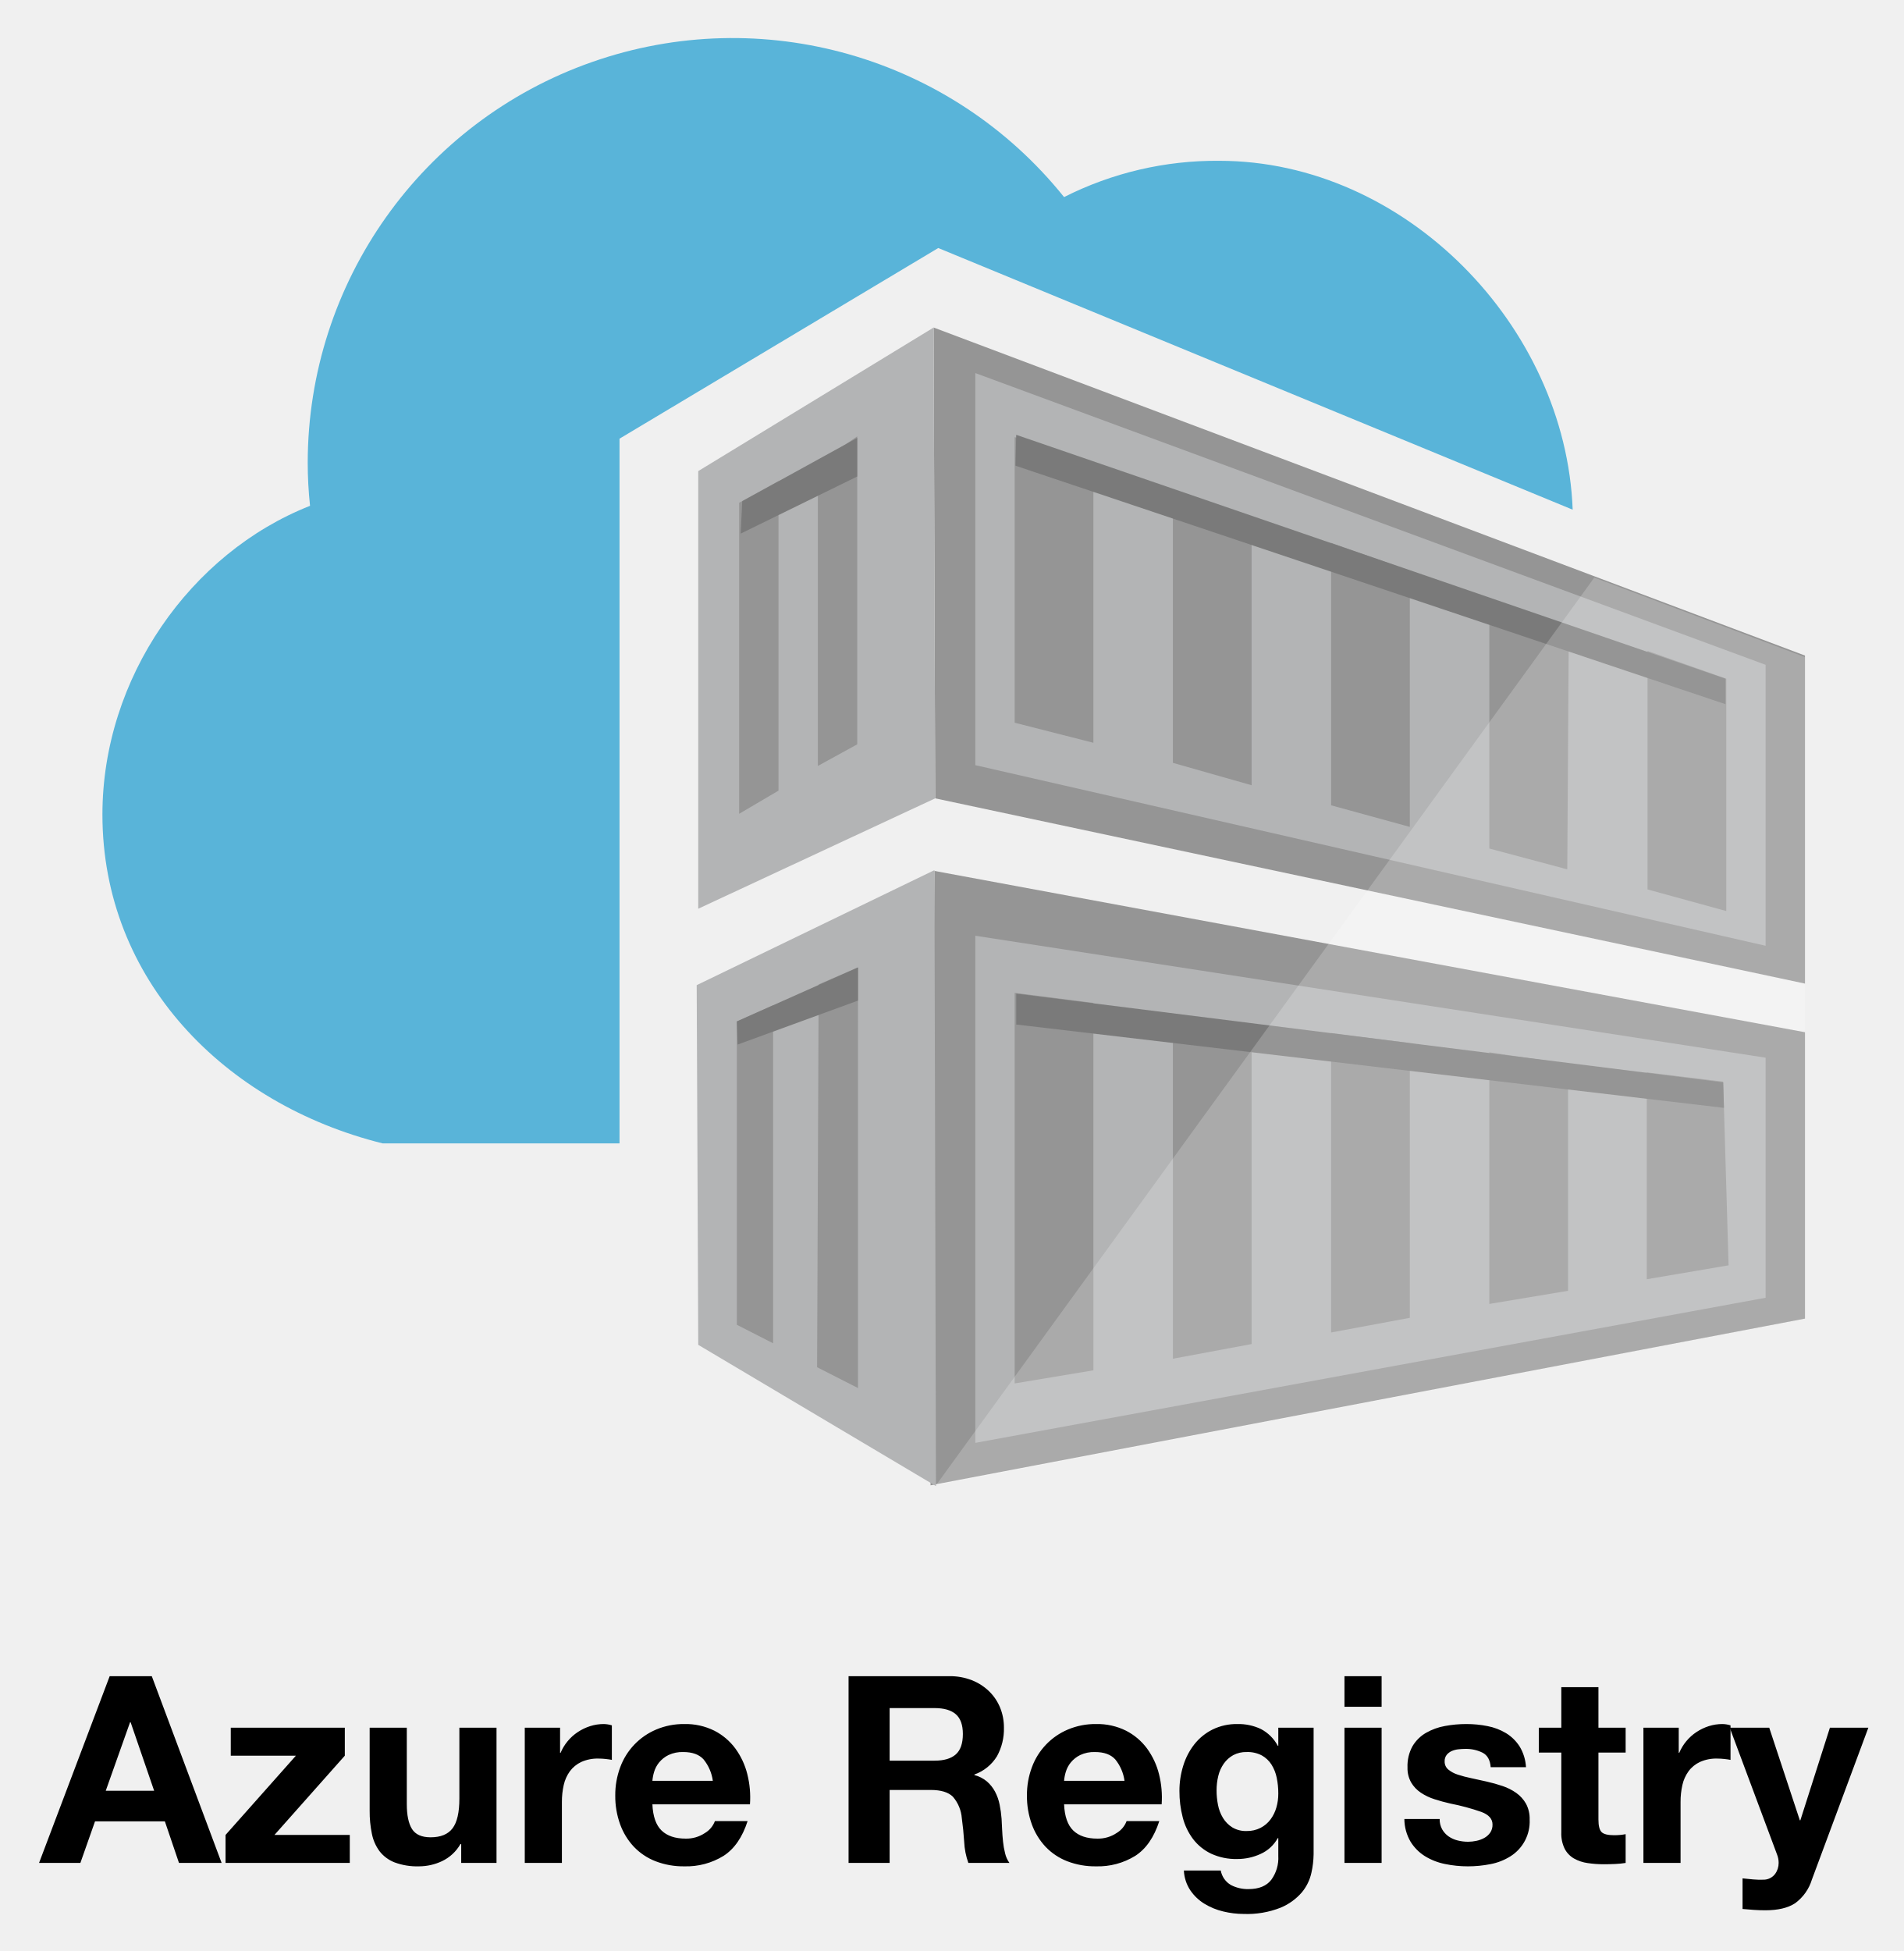
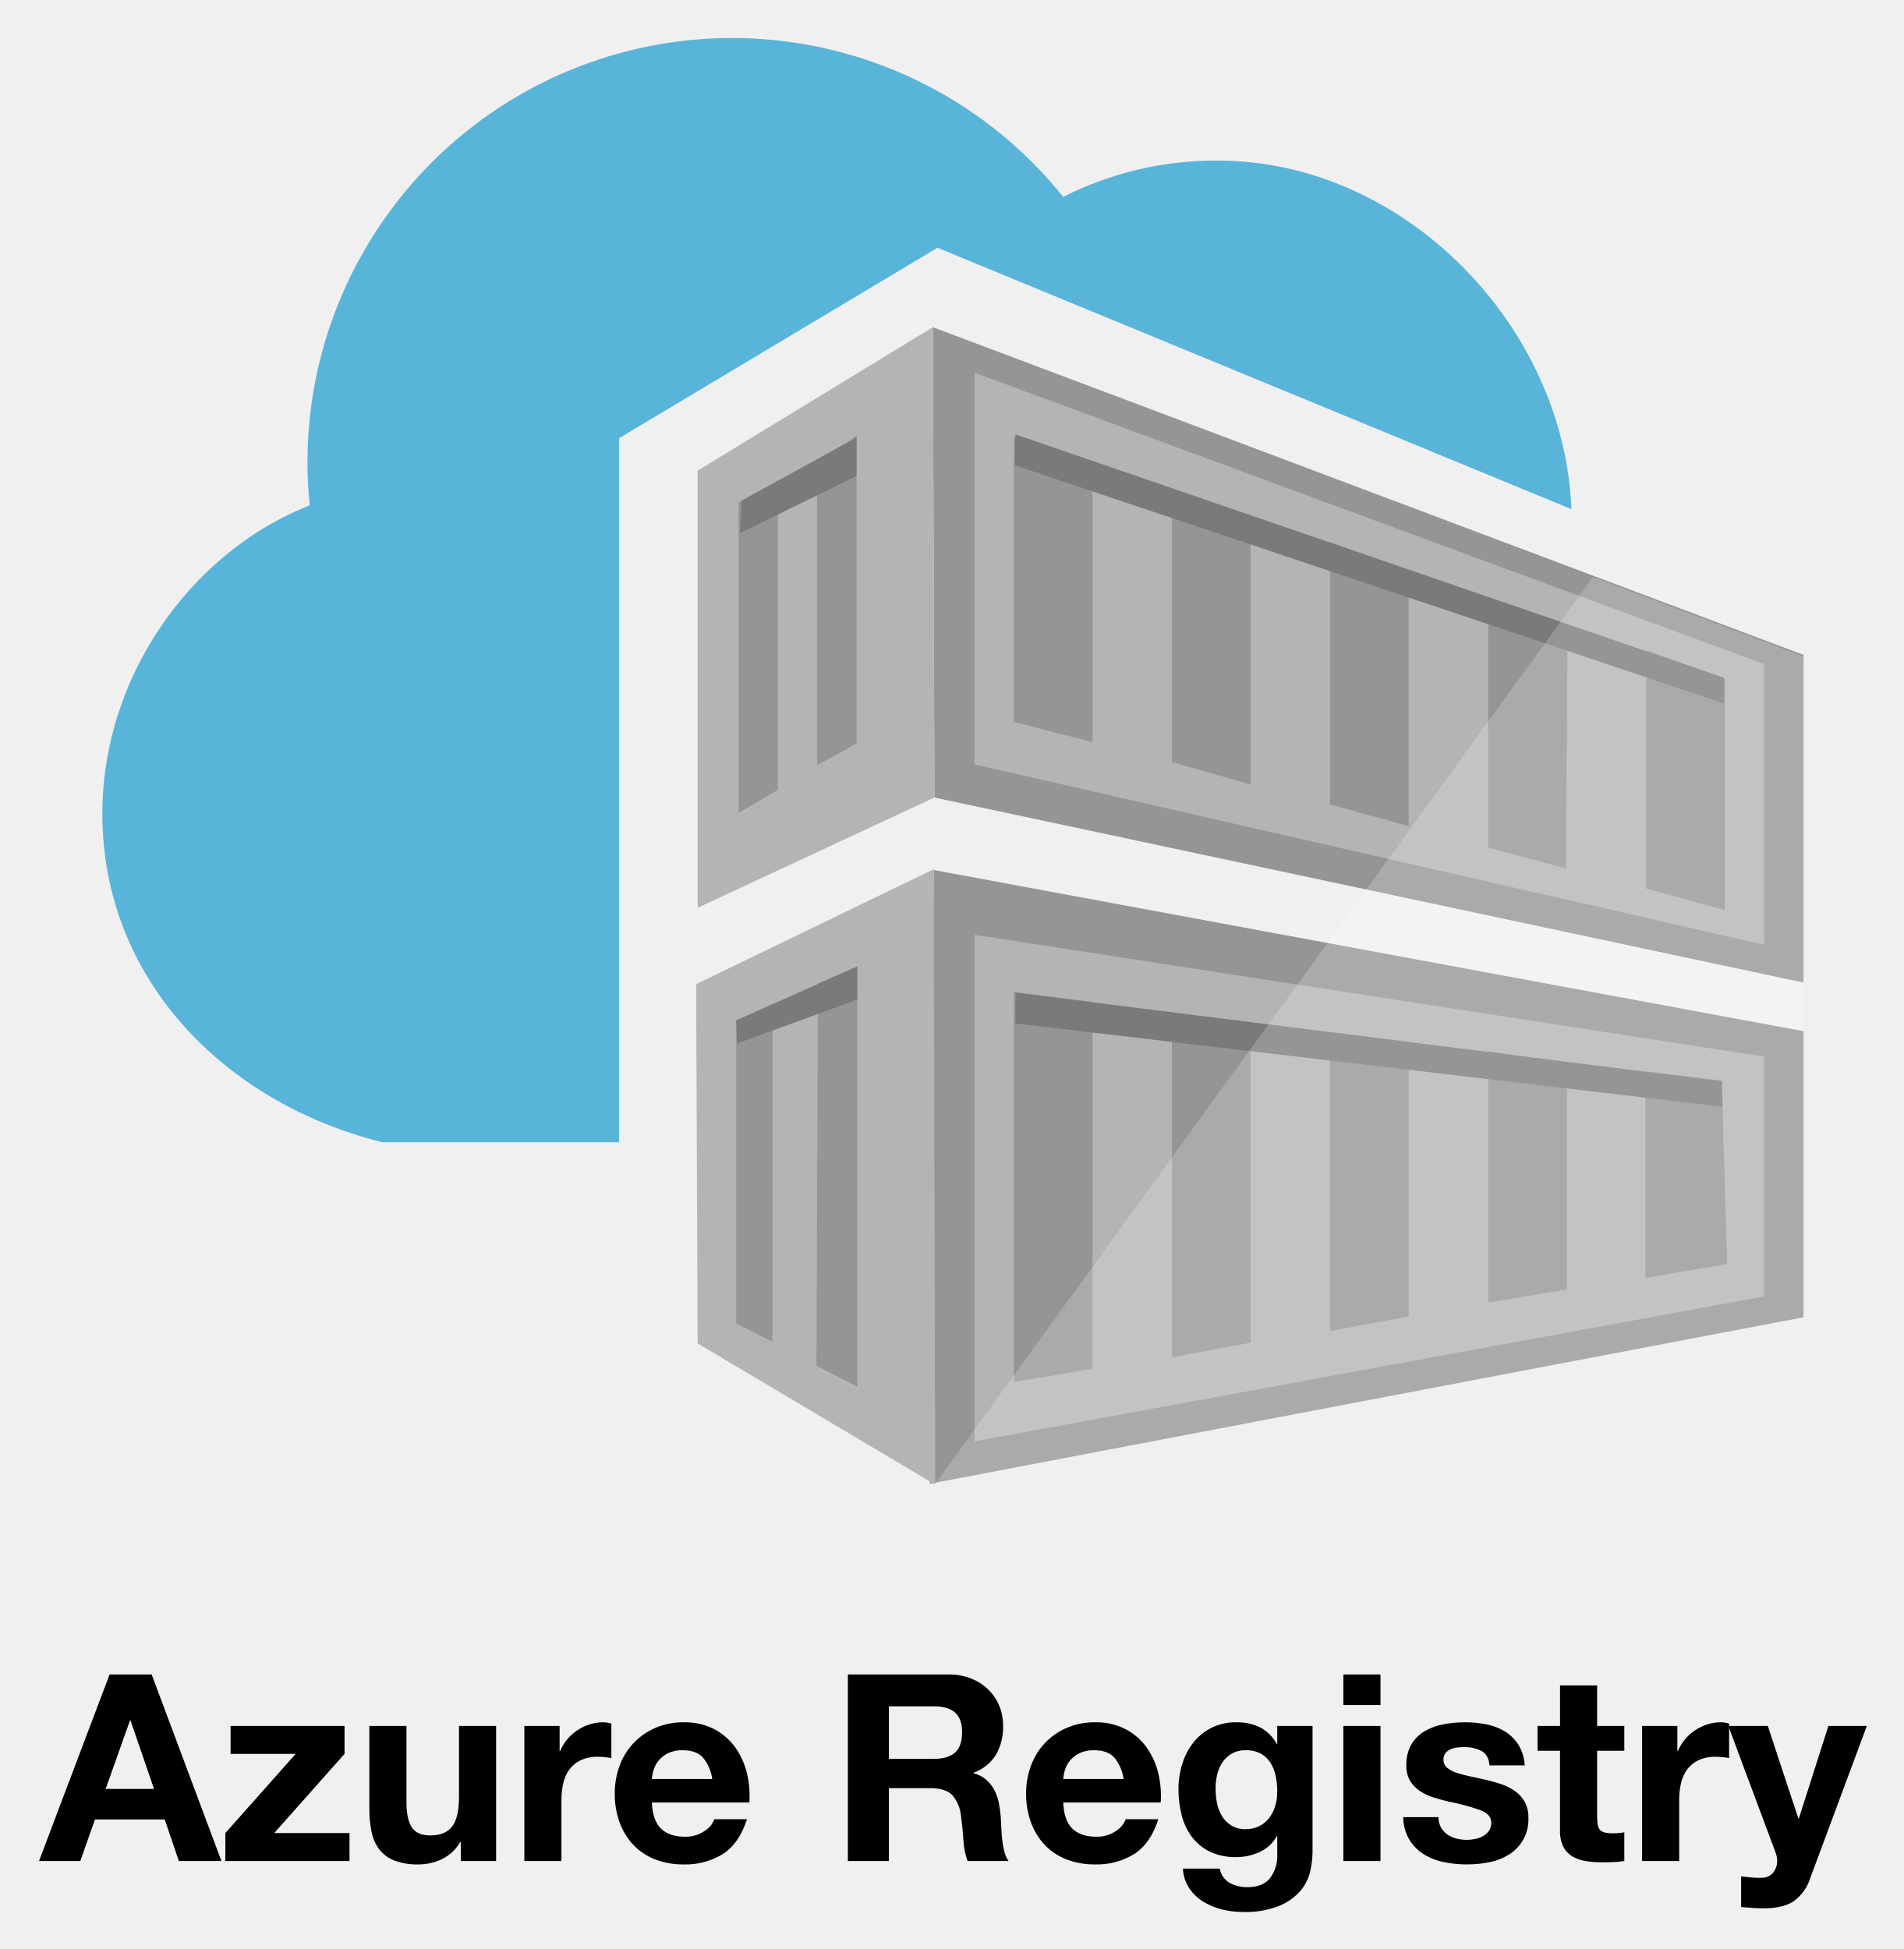
- <svg xmlns="http://www.w3.org/2000/svg" role="img" viewBox="97.66 -7.34 524.68 537.68">
+ <svg xmlns="http://www.w3.org/2000/svg" role="img" viewBox="97.66 -7.34 525.18 537.68">
  <defs>
    <style>.cls-2{fill:#959595}.cls-3{fill:#b3b4b5}</style>
  </defs>
  <path d="M139.495 454.6l19.248 51.471h-11.751l-3.893-11.462h-19.248l-4.037 11.462h-11.39L127.89 454.6zm.649 31.575l-6.488-18.888h-.144l-6.705 18.888zm39.072-9.66h-17.95V468.8h31.431v7.714l-19.392 21.842h20.762v7.714h-34.243v-7.714zm45.56 29.556v-5.19h-.216a11.516 11.516 0 0 1-5.046 4.685 14.9 14.9 0 0 1-6.344 1.443 17.888 17.888 0 0 1-6.74-1.082 9.716 9.716 0 0 1-4.145-3.064 11.984 11.984 0 0 1-2.127-4.83 30.022 30.022 0 0 1-.613-6.307V468.8h10.237v21.05q0 4.615 1.442 6.884 1.441 2.272 5.118 2.272 4.18 0 6.055-2.487 1.875-2.488 1.875-8.183V468.8h10.237v37.27zm27.25-37.271v6.922h.144a12.565 12.565 0 0 1 1.946-3.208 12.775 12.775 0 0 1 2.812-2.524 13.789 13.789 0 0 1 3.388-1.622 12.244 12.244 0 0 1 3.749-.576 7.993 7.993 0 0 1 2.235.36v9.516q-.723-.144-1.73-.252a18.253 18.253 0 0 0-1.947-.108 10.915 10.915 0 0 0-4.758.937 8.243 8.243 0 0 0-3.136 2.559 10.241 10.241 0 0 0-1.694 3.785 20.57 20.57 0 0 0-.505 4.685v16.797h-10.236v-37.27zm27.97 28.332q2.307 2.235 6.633 2.235a9.13 9.13 0 0 0 5.334-1.55 6.435 6.435 0 0 0 2.74-3.28h9.01q-2.162 6.705-6.632 9.588a19.522 19.522 0 0 1-10.813 2.884 21.276 21.276 0 0 1-7.93-1.406 16.465 16.465 0 0 1-5.983-4.001 17.995 17.995 0 0 1-3.785-6.2 22.674 22.674 0 0 1-1.333-7.93 21.731 21.731 0 0 1 1.37-7.785 18.02 18.02 0 0 1 9.911-10.381 19.291 19.291 0 0 1 7.75-1.514 17.722 17.722 0 0 1 8.29 1.838 16.56 16.56 0 0 1 5.804 4.938 20.317 20.317 0 0 1 3.28 7.065 26.351 26.351 0 0 1 .72 8.29h-26.889q.217 4.974 2.523 7.209zm11.57-19.609q-1.838-2.017-5.586-2.018a8.918 8.918 0 0 0-4.073.829 7.78 7.78 0 0 0-2.596 2.055 7.527 7.527 0 0 0-1.37 2.595 11.676 11.676 0 0 0-.468 2.452h16.653a11.839 11.839 0 0 0-2.56-5.913zm67.729-22.923a16.565 16.565 0 0 1 6.235 1.117 14.363 14.363 0 0 1 4.758 3.063 13.326 13.326 0 0 1 3.028 4.506 14.455 14.455 0 0 1 1.045 5.515 15.488 15.488 0 0 1-1.91 7.858 12.002 12.002 0 0 1-6.235 5.046v.145a8.74 8.74 0 0 1 3.46 1.765 9.804 9.804 0 0 1 2.234 2.812 13.078 13.078 0 0 1 1.262 3.568 31.182 31.182 0 0 1 .54 3.893q.071 1.227.145 2.883.07 1.66.252 3.39a22.553 22.553 0 0 0 .577 3.28 7.549 7.549 0 0 0 1.189 2.63h-11.317a19.917 19.917 0 0 1-1.154-5.839q-.217-3.388-.65-6.488a10.222 10.222 0 0 0-2.45-5.911q-1.875-1.875-6.127-1.875h-11.319v20.113H331.54V454.6zm-4.037 23.284q3.893 0 5.839-1.73 1.946-1.73 1.947-5.623 0-3.747-1.947-5.443-1.946-1.692-5.84-1.693h-12.399v14.489zm38.206 19.248q2.307 2.235 6.633 2.235a9.128 9.128 0 0 0 5.334-1.55 6.435 6.435 0 0 0 2.739-3.28h9.012q-2.164 6.705-6.633 9.588a19.522 19.522 0 0 1-10.814 2.884 21.278 21.278 0 0 1-7.93-1.406 16.47 16.47 0 0 1-5.983-4.001 18.002 18.002 0 0 1-3.784-6.2 22.663 22.663 0 0 1-1.334-7.93 21.72 21.72 0 0 1 1.37-7.785 18.02 18.02 0 0 1 9.912-10.381 19.287 19.287 0 0 1 7.75-1.514 17.723 17.723 0 0 1 8.29 1.838 16.558 16.558 0 0 1 5.803 4.938 20.317 20.317 0 0 1 3.28 7.065 26.337 26.337 0 0 1 .72 8.29H390.94q.217 4.974 2.524 7.209zm11.57-19.609q-1.838-2.017-5.587-2.018a8.921 8.921 0 0 0-4.073.829 7.772 7.772 0 0 0-2.595 2.055 7.52 7.52 0 0 0-1.37 2.595 11.708 11.708 0 0 0-.469 2.452h16.654a11.843 11.843 0 0 0-2.56-5.913zM459.1 508.81a12.632 12.632 0 0 1-2.63 5.372 15.675 15.675 0 0 1-5.84 4.216 25.18 25.18 0 0 1-10.237 1.73 23.862 23.862 0 0 1-5.586-.684 17.79 17.79 0 0 1-5.19-2.127 12.76 12.76 0 0 1-3.893-3.713 10.757 10.757 0 0 1-1.767-5.442h10.165a5.84 5.84 0 0 0 2.811 4.001 10.098 10.098 0 0 0 4.83 1.117q4.326 0 6.308-2.595a10.178 10.178 0 0 0 1.91-6.56v-4.902h-.143a10.13 10.13 0 0 1-4.723 4.361 15.29 15.29 0 0 1-6.451 1.406 16.266 16.266 0 0 1-7.21-1.478 13.664 13.664 0 0 1-4.974-4.037 16.824 16.824 0 0 1-2.847-5.984 28.309 28.309 0 0 1-.902-7.244 23.219 23.219 0 0 1 1.046-6.957 18.173 18.173 0 0 1 3.064-5.911 14.789 14.789 0 0 1 5.01-4.073 15.033 15.033 0 0 1 6.884-1.514 14.423 14.423 0 0 1 6.452 1.37 11.152 11.152 0 0 1 4.65 4.613h.144v-4.974h9.733v34.891a24.978 24.978 0 0 1-.614 5.119zm-14.02-12.399a7.993 7.993 0 0 0 2.74-2.307 10.217 10.217 0 0 0 1.621-3.28 13.6 13.6 0 0 0 .54-3.856 21.084 21.084 0 0 0-.432-4.362 10.89 10.89 0 0 0-1.442-3.64 7.486 7.486 0 0 0-2.667-2.524 8.425 8.425 0 0 0-4.181-.937 7.513 7.513 0 0 0-3.713.865 7.814 7.814 0 0 0-2.595 2.343 9.876 9.876 0 0 0-1.514 3.389 16.684 16.684 0 0 0-.468 4 20.325 20.325 0 0 0 .396 4.002 10.796 10.796 0 0 0 1.37 3.568 8.004 8.004 0 0 0 2.559 2.596 7.248 7.248 0 0 0 3.965 1.008 8.143 8.143 0 0 0 3.821-.865zm23.14-33.377V454.6h10.236v8.434zm10.236 5.767v37.27H468.22v-37.27zm16.688 28.007a5.985 5.985 0 0 0 1.767 1.946 7.542 7.542 0 0 0 2.487 1.117 11.668 11.668 0 0 0 2.92.361 10.9 10.9 0 0 0 2.27-.253 7.713 7.713 0 0 0 2.163-.793 4.9 4.9 0 0 0 1.622-1.44 3.788 3.788 0 0 0 .65-2.272q0-2.306-3.065-3.46a61.513 61.513 0 0 0-8.542-2.307q-2.235-.504-4.361-1.19a14.85 14.85 0 0 1-3.786-1.802 8.728 8.728 0 0 1-2.667-2.812 7.952 7.952 0 0 1-1.01-4.144 11.212 11.212 0 0 1 1.407-5.911 10.36 10.36 0 0 1 3.713-3.641 16.275 16.275 0 0 1 5.19-1.875 32.003 32.003 0 0 1 5.911-.54 29.584 29.584 0 0 1 5.875.576 15.593 15.593 0 0 1 5.082 1.946 11.687 11.687 0 0 1 3.713 3.641 12.256 12.256 0 0 1 1.767 5.732h-9.733q-.216-2.955-2.234-4.001a10.228 10.228 0 0 0-4.758-1.045 17.619 17.619 0 0 0-1.875.107 6.246 6.246 0 0 0-1.838.469 3.788 3.788 0 0 0-1.406 1.046 2.76 2.76 0 0 0-.576 1.838 2.802 2.802 0 0 0 1.009 2.234 7.768 7.768 0 0 0 2.632 1.406 32.786 32.786 0 0 0 3.711.973q2.09.433 4.254.937a43.728 43.728 0 0 1 4.362 1.226 14.383 14.383 0 0 1 3.784 1.91 9.25 9.25 0 0 1 2.668 2.956 8.684 8.684 0 0 1 1.009 4.361 11.32 11.32 0 0 1-5.334 10.165 15.807 15.807 0 0 1-5.444 2.126 31.744 31.744 0 0 1-6.235.614 30.866 30.866 0 0 1-6.344-.65 16.756 16.756 0 0 1-5.515-2.162 12.369 12.369 0 0 1-3.965-4 12.519 12.519 0 0 1-1.694-6.237h9.732a5.607 5.607 0 0 0 .684 2.848zm50.571-28.008v6.85h-7.497v18.454q0 2.596.865 3.46.864.866 3.46.866c.577 0 1.129-.024 1.658-.073a13.905 13.905 0 0 0 1.514-.215v7.93a24.266 24.266 0 0 1-2.884.287q-1.586.072-3.1.073a29.94 29.94 0 0 1-4.505-.325 10.637 10.637 0 0 1-3.75-1.261 6.67 6.67 0 0 1-2.558-2.667 9.523 9.523 0 0 1-.938-4.542v-21.988h-6.199v-6.848h6.2v-11.174h10.237v11.174zm14.634 0v6.922h.144a12.524 12.524 0 0 1 1.946-3.208 12.764 12.764 0 0 1 2.812-2.524 13.777 13.777 0 0 1 3.388-1.622 12.244 12.244 0 0 1 3.749-.576 7.99 7.99 0 0 1 2.234.36v9.516q-.72-.144-1.73-.252a18.278 18.278 0 0 0-1.947-.108 10.918 10.918 0 0 0-4.758.937 8.249 8.249 0 0 0-3.135 2.559 10.25 10.25 0 0 0-1.695 3.785 20.627 20.627 0 0 0-.504 4.685v16.797h-10.237v-37.27z" />
  <path d="M592.428 517.173q-2.958 1.947-8.22 1.946-1.586 0-3.135-.107-1.551-.109-3.136-.253v-8.435q1.442.144 2.956.29a21.325 21.325 0 0 0 3.028.07 3.98 3.98 0 0 0 2.992-1.585 5.11 5.11 0 0 0 .973-3.028 6.14 6.14 0 0 0-.433-2.306L574.405 468.8h10.886l8.434 25.52h.144l8.147-25.52h10.596l-15.571 41.884a12.61 12.61 0 0 1-4.613 6.488z" />
  <path fill="#59b4d9" d="M268.411 307.766h-65.304c-43.608-10.848-77.217-45.096-77.217-90.618 0-37.65 24.25-72.111 57.221-85.087a111.739 111.739 0 0 1-.638-11.912 117.118 117.118 0 0 1 208.464-73.175 92.923 92.923 0 0 1 42.756-9.998c51.266 0 95.51 45.522 97.425 96.149L356.264 61.013l-87.853 52.542z" />
  <path d="M595.147 356.054L354.137 402l1.063-169.324 239.947 44.458zm-240.16-273.13l240.16 90.404v90.406L355.413 212.68" class="cls-2" />
  <path d="M355.413 212.681l-65.305 30.42V122.488l64.88-39.566m229.31 170.388l-217.824-49.777V95.474l217.824 80.407v77.43zm-119.76-38.715l21.697 5.956v-70.623l-21.697-7.657zm-21.91-79.131l-21.698-7.871v75.302l21.698 6.17zm65.517 91.043l21.484 5.743.426-67.219-21.91-7.232zm-130.822-34.673l21.697 5.53v-77.003l-21.697-7.233zm196.126-12.125l-21.697-7.658v65.73l21.697 5.956zm-206.975 70.835V390.3l217.824-39.99v-66.156zm10.849 123.377V266.286l21.697 2.766v101.254zm65.305-10.849l-21.698 4.042V272.03l21.698 3.19zm21.91-3.19v-82.535l21.697 2.765v75.728zm65.304-11.487l-21.697 3.616v-69.346l21.697 3.19zm44.246-7.02l-22.549 3.829v-57.009l21.06 2.553z" class="cls-3" />
  <path d="M312.231 210.554l-10.849 6.382V131.21l10.85-5.956zm21.697-97.638l-10.848 7.446v83.385l10.848-5.956z" class="cls-2" />
  <path d="M290.108 363.286l-.425-99.127 65.517-31.695.426 169.75" class="cls-3" />
  <path d="M310.742 362.86l-9.998-5.105v-83.598l9.998-4.467zm23.4-103.593l-10.85 4.68-.425 105.508 11.274 5.743z" class="cls-2" />
  <path fill="#7a7a7a" d="M573.237 186.73L377.536 121l.212-8.51 195.489 67.22zm-.638 104.232l-194.85-24.463v8.509L572.81 297.98zm-238.67-166.984v-10.636l-31.696 17.443-.425 8.934zm-32.972 156.56l33.184-12.124v-9.147l-33.397 14.89z" />
  <g opacity=".2">
    <path fill="#fff" d="M595.147 173.754v182.3L355.626 402l181.449-250.157z" />
  </g>
</svg>
